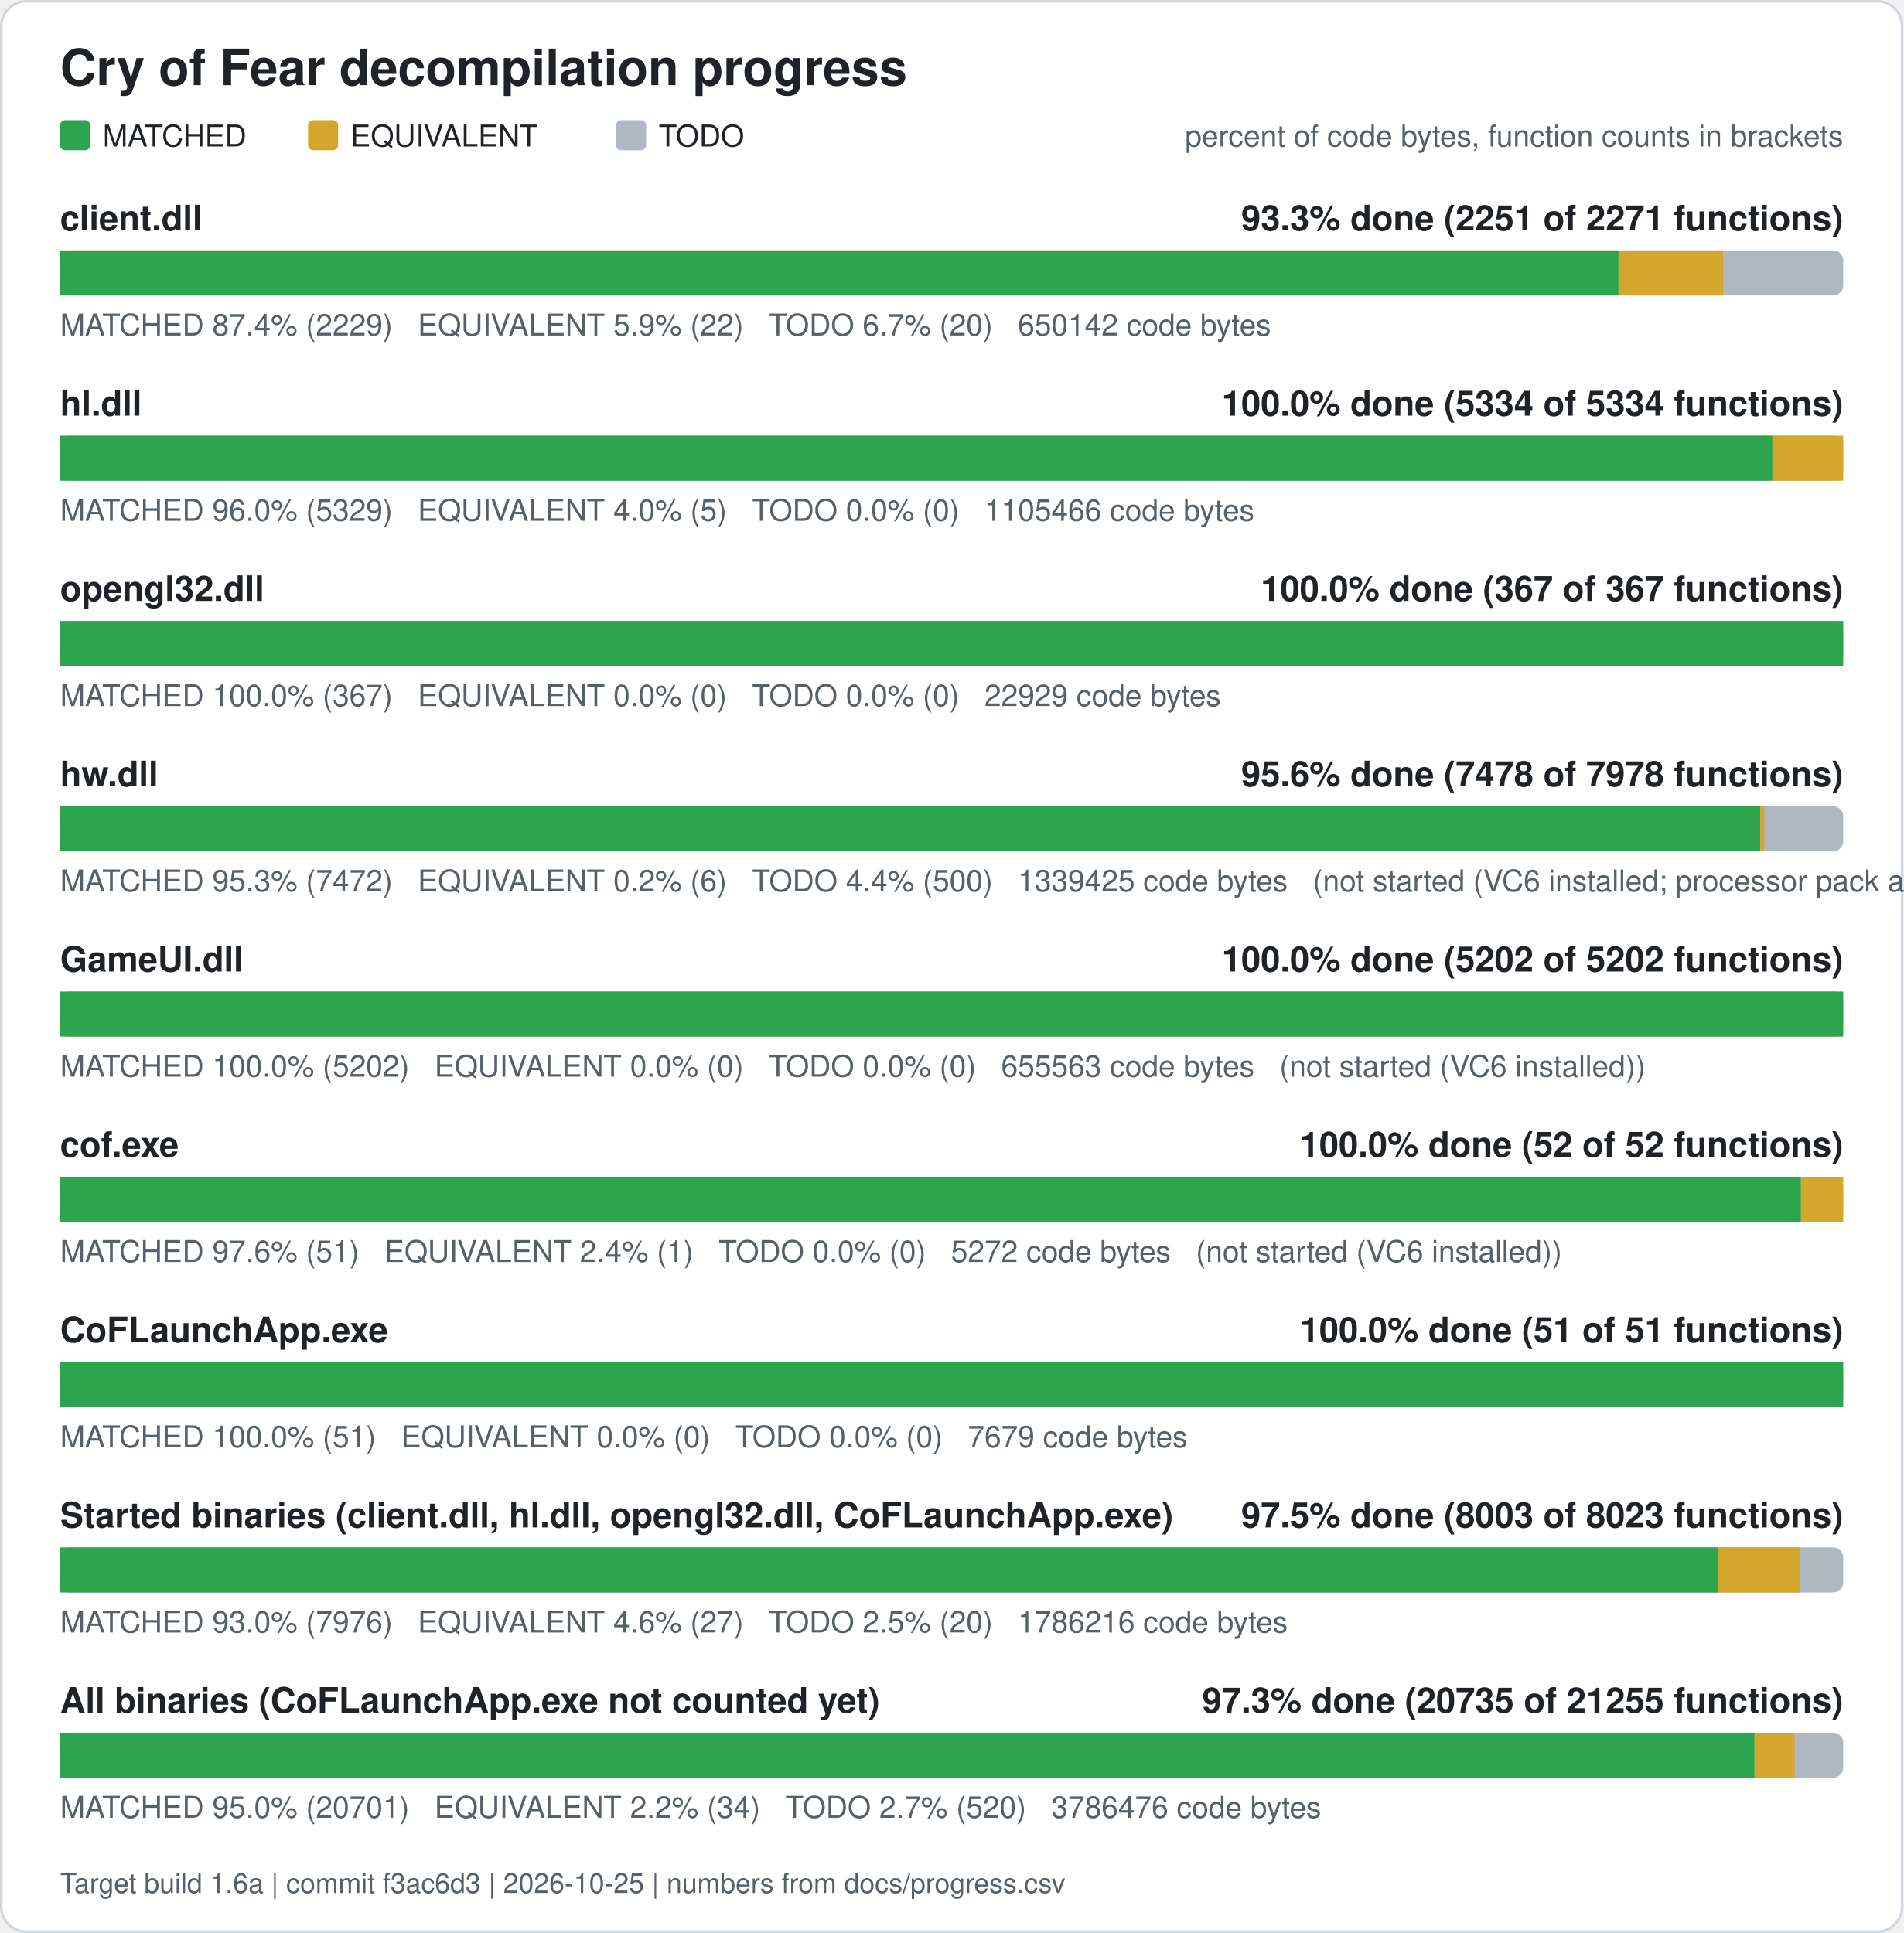
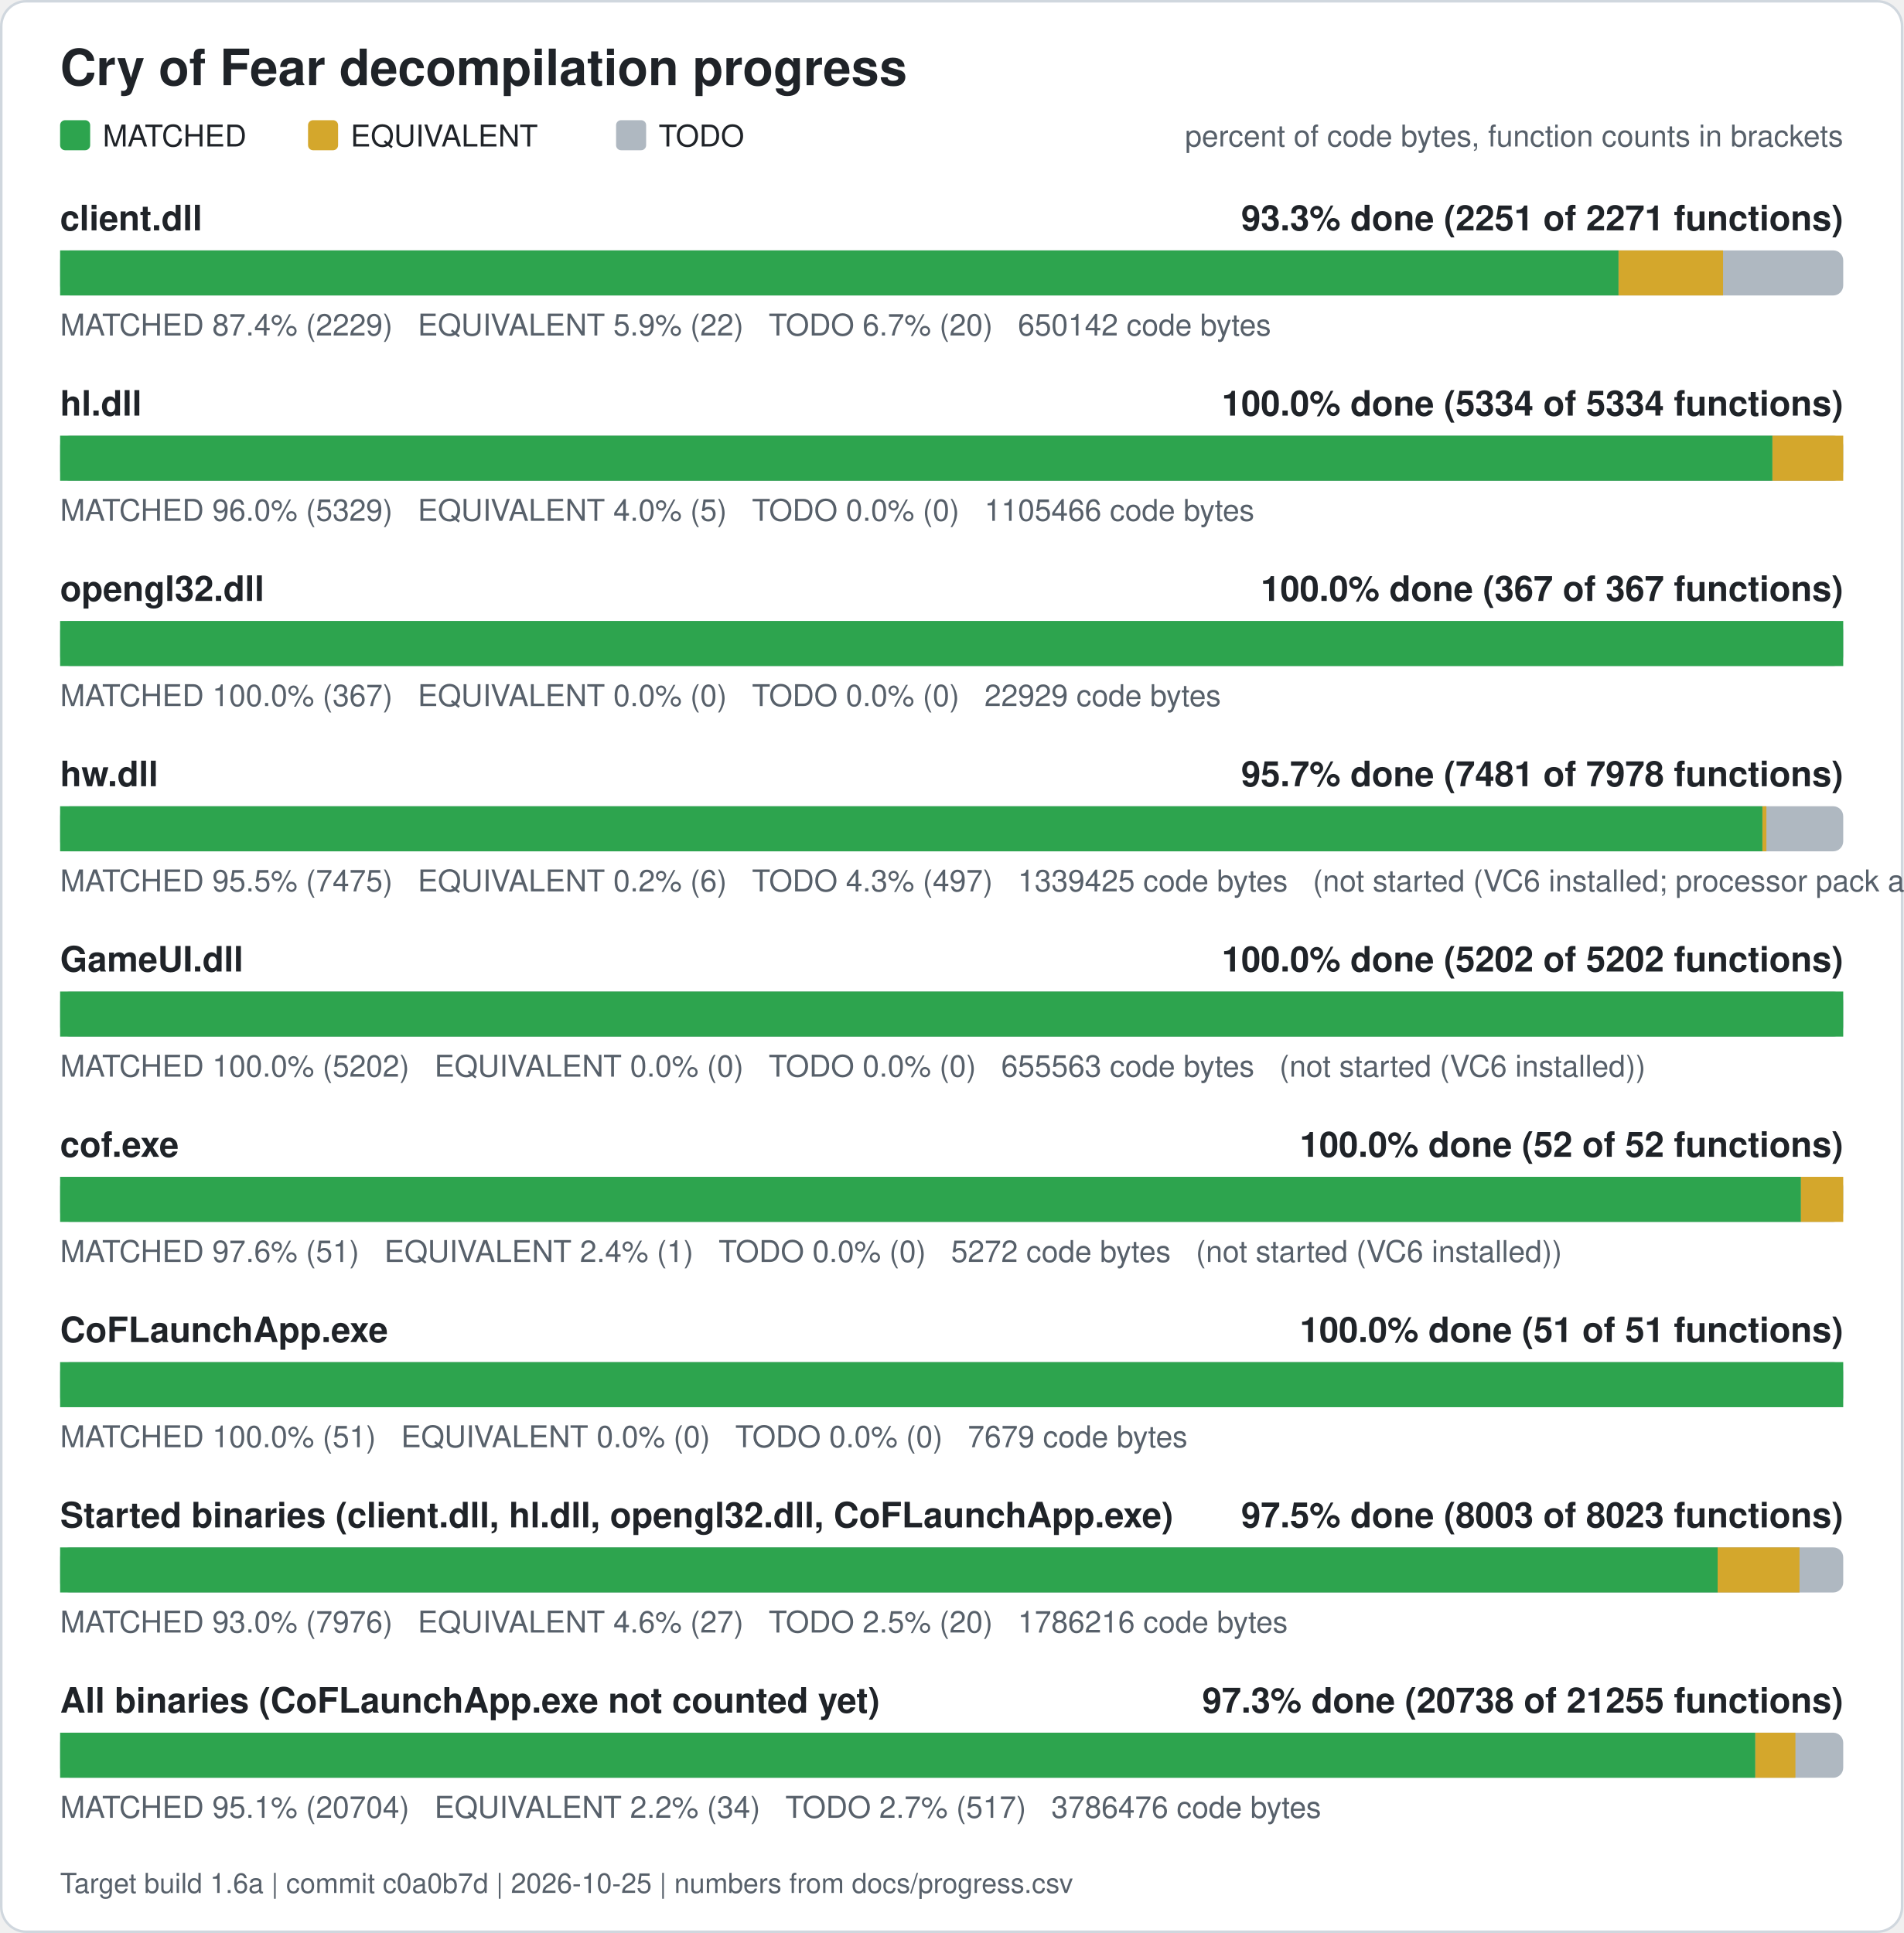
<svg xmlns="http://www.w3.org/2000/svg" width="760" height="772" viewBox="0 0 760 772" role="img" aria-label="Cry of Fear decompilation progress">
  <rect x="0.5" y="0.5" width="759" height="771" rx="10" fill="#ffffff" stroke="#d0d7de" />
  <text x="24" y="34" font-family="Segoe UI, Helvetica, Arial, sans-serif" font-size="20" font-weight="600" fill="#1f2328">Cry of Fear decompilation progress</text>
  <rect x="24" y="48" width="12" height="12" rx="2" fill="#2da44e" />
  <text x="41" y="58.5" font-family="Segoe UI, Helvetica, Arial, sans-serif" font-size="12" fill="#1f2328">MATCHED</text>
  <rect x="123" y="48" width="12" height="12" rx="2" fill="#d4a72c" />
  <text x="140" y="58.5" font-family="Segoe UI, Helvetica, Arial, sans-serif" font-size="12" fill="#1f2328">EQUIVALENT</text>
  <rect x="246" y="48" width="12" height="12" rx="2" fill="#afb8c1" />
  <text x="263" y="58.5" font-family="Segoe UI, Helvetica, Arial, sans-serif" font-size="12" fill="#1f2328">TODO</text>
  <text x="736" y="58.5" font-family="Segoe UI, Helvetica, Arial, sans-serif" font-size="12" fill="#57606a" text-anchor="end">percent of code bytes, function counts in brackets</text>
  <text x="24" y="92" font-family="Segoe UI, Helvetica, Arial, sans-serif" font-size="14" font-weight="600" fill="#1f2328">client.dll</text>
  <text x="736" y="92" font-family="Segoe UI, Helvetica, Arial, sans-serif" font-size="14" font-weight="600" fill="#1f2328" text-anchor="end">93.3% done (2251 of 2271 functions)</text>
  <rect x="24" y="100" width="712" height="18" rx="4" fill="#afb8c1" />
  <rect x="24.00" y="100" width="622.28" height="18" fill="#2da44e" />
  <rect x="646.28" y="100" width="41.74" height="18" fill="#d4a72c" />
  <text x="24" y="134" font-family="Segoe UI, Helvetica, Arial, sans-serif" font-size="12" fill="#57606a" xml:space="preserve">MATCHED 87.4% (2229)   EQUIVALENT 5.9% (22)   TODO 6.7% (20)   650142 code bytes</text>
  <text x="24" y="166" font-family="Segoe UI, Helvetica, Arial, sans-serif" font-size="14" font-weight="600" fill="#1f2328">hl.dll</text>
  <text x="736" y="166" font-family="Segoe UI, Helvetica, Arial, sans-serif" font-size="14" font-weight="600" fill="#1f2328" text-anchor="end">100.0% done (5334 of 5334 functions)</text>
  <rect x="24" y="174" width="712" height="18" rx="4" fill="#afb8c1" />
  <rect x="24.00" y="174" width="683.73" height="18" fill="#2da44e" />
  <rect x="707.73" y="174" width="28.27" height="18" fill="#d4a72c" />
  <text x="24" y="208" font-family="Segoe UI, Helvetica, Arial, sans-serif" font-size="12" fill="#57606a" xml:space="preserve">MATCHED 96.0% (5329)   EQUIVALENT 4.0% (5)   TODO 0.0% (0)   1105466 code bytes</text>
  <text x="24" y="240" font-family="Segoe UI, Helvetica, Arial, sans-serif" font-size="14" font-weight="600" fill="#1f2328">opengl32.dll</text>
  <text x="736" y="240" font-family="Segoe UI, Helvetica, Arial, sans-serif" font-size="14" font-weight="600" fill="#1f2328" text-anchor="end">100.0% done (367 of 367 functions)</text>
  <rect x="24" y="248" width="712" height="18" rx="4" fill="#afb8c1" />
  <rect x="24.00" y="248" width="712.00" height="18" fill="#2da44e" />
  <text x="24" y="282" font-family="Segoe UI, Helvetica, Arial, sans-serif" font-size="12" fill="#57606a" xml:space="preserve">MATCHED 100.0% (367)   EQUIVALENT 0.0% (0)   TODO 0.0% (0)   22929 code bytes</text>
  <text x="24" y="314" font-family="Segoe UI, Helvetica, Arial, sans-serif" font-size="14" font-weight="600" fill="#1f2328">hw.dll</text>
-   <text x="736" y="314" font-family="Segoe UI, Helvetica, Arial, sans-serif" font-size="14" font-weight="600" fill="#1f2328" text-anchor="end">95.6% done (7478 of 7978 functions)</text>
+   <text x="736" y="314" font-family="Segoe UI, Helvetica, Arial, sans-serif" font-size="14" font-weight="600" fill="#1f2328" text-anchor="end">95.7% done (7481 of 7978 functions)</text>
  <rect x="24" y="322" width="712" height="18" rx="4" fill="#afb8c1" />
-   <rect x="24.00" y="322" width="678.86" height="18" fill="#2da44e" />
-   <rect x="702.86" y="322" width="1.59" height="18" fill="#d4a72c" />
-   <text x="24" y="356" font-family="Segoe UI, Helvetica, Arial, sans-serif" font-size="12" fill="#57606a" xml:space="preserve">MATCHED 95.3% (7472)   EQUIVALENT 0.2% (6)   TODO 4.4% (500)   1339425 code bytes   (not started (VC6 installed; processor pack and VS 2005 objects need those compilers))</text>
+   <rect x="24.00" y="322" width="679.73" height="18" fill="#2da44e" />
+   <rect x="703.73" y="322" width="1.59" height="18" fill="#d4a72c" />
+   <text x="24" y="356" font-family="Segoe UI, Helvetica, Arial, sans-serif" font-size="12" fill="#57606a" xml:space="preserve">MATCHED 95.5% (7475)   EQUIVALENT 0.2% (6)   TODO 4.3% (497)   1339425 code bytes   (not started (VC6 installed; processor pack and VS 2005 objects need those compilers))</text>
  <text x="24" y="388" font-family="Segoe UI, Helvetica, Arial, sans-serif" font-size="14" font-weight="600" fill="#1f2328">GameUI.dll</text>
  <text x="736" y="388" font-family="Segoe UI, Helvetica, Arial, sans-serif" font-size="14" font-weight="600" fill="#1f2328" text-anchor="end">100.0% done (5202 of 5202 functions)</text>
  <rect x="24" y="396" width="712" height="18" rx="4" fill="#afb8c1" />
  <rect x="24.00" y="396" width="712.00" height="18" fill="#2da44e" />
  <text x="24" y="430" font-family="Segoe UI, Helvetica, Arial, sans-serif" font-size="12" fill="#57606a" xml:space="preserve">MATCHED 100.0% (5202)   EQUIVALENT 0.0% (0)   TODO 0.0% (0)   655563 code bytes   (not started (VC6 installed))</text>
  <text x="24" y="462" font-family="Segoe UI, Helvetica, Arial, sans-serif" font-size="14" font-weight="600" fill="#1f2328">cof.exe</text>
  <text x="736" y="462" font-family="Segoe UI, Helvetica, Arial, sans-serif" font-size="14" font-weight="600" fill="#1f2328" text-anchor="end">100.0% done (52 of 52 functions)</text>
  <rect x="24" y="470" width="712" height="18" rx="4" fill="#afb8c1" />
  <rect x="24.00" y="470" width="695.12" height="18" fill="#2da44e" />
  <rect x="719.12" y="470" width="16.88" height="18" fill="#d4a72c" />
  <text x="24" y="504" font-family="Segoe UI, Helvetica, Arial, sans-serif" font-size="12" fill="#57606a" xml:space="preserve">MATCHED 97.6% (51)   EQUIVALENT 2.4% (1)   TODO 0.0% (0)   5272 code bytes   (not started (VC6 installed))</text>
  <text x="24" y="536" font-family="Segoe UI, Helvetica, Arial, sans-serif" font-size="14" font-weight="600" fill="#1f2328">CoFLaunchApp.exe</text>
  <text x="736" y="536" font-family="Segoe UI, Helvetica, Arial, sans-serif" font-size="14" font-weight="600" fill="#1f2328" text-anchor="end">100.0% done (51 of 51 functions)</text>
  <rect x="24" y="544" width="712" height="18" rx="4" fill="#afb8c1" />
  <rect x="24.00" y="544" width="712.00" height="18" fill="#2da44e" />
  <text x="24" y="578" font-family="Segoe UI, Helvetica, Arial, sans-serif" font-size="12" fill="#57606a" xml:space="preserve">MATCHED 100.0% (51)   EQUIVALENT 0.0% (0)   TODO 0.0% (0)   7679 code bytes</text>
  <text x="24" y="610" font-family="Segoe UI, Helvetica, Arial, sans-serif" font-size="14" font-weight="600" fill="#1f2328">Started binaries (client.dll, hl.dll, opengl32.dll, CoFLaunchApp.exe)</text>
  <text x="736" y="610" font-family="Segoe UI, Helvetica, Arial, sans-serif" font-size="14" font-weight="600" fill="#1f2328" text-anchor="end">97.5% done (8003 of 8023 functions)</text>
  <rect x="24" y="618" width="712" height="18" rx="4" fill="#afb8c1" />
  <rect x="24.00" y="618" width="661.85" height="18" fill="#2da44e" />
  <rect x="685.85" y="618" width="32.69" height="18" fill="#d4a72c" />
  <text x="24" y="652" font-family="Segoe UI, Helvetica, Arial, sans-serif" font-size="12" fill="#57606a" xml:space="preserve">MATCHED 93.0% (7976)   EQUIVALENT 4.6% (27)   TODO 2.5% (20)   1786216 code bytes</text>
  <text x="24" y="684" font-family="Segoe UI, Helvetica, Arial, sans-serif" font-size="14" font-weight="600" fill="#1f2328">All binaries (CoFLaunchApp.exe not counted yet)</text>
-   <text x="736" y="684" font-family="Segoe UI, Helvetica, Arial, sans-serif" font-size="14" font-weight="600" fill="#1f2328" text-anchor="end">97.3% done (20735 of 21255 functions)</text>
+   <text x="736" y="684" font-family="Segoe UI, Helvetica, Arial, sans-serif" font-size="14" font-weight="600" fill="#1f2328" text-anchor="end">97.3% done (20738 of 21255 functions)</text>
  <rect x="24" y="692" width="712" height="18" rx="4" fill="#afb8c1" />
-   <rect x="24.00" y="692" width="676.60" height="18" fill="#2da44e" />
-   <rect x="700.60" y="692" width="16.01" height="18" fill="#d4a72c" />
-   <text x="24" y="726" font-family="Segoe UI, Helvetica, Arial, sans-serif" font-size="12" fill="#57606a" xml:space="preserve">MATCHED 95.0% (20701)   EQUIVALENT 2.2% (34)   TODO 2.7% (520)   3786476 code bytes</text>
-   <text x="24" y="756" font-family="Segoe UI, Helvetica, Arial, sans-serif" font-size="11" fill="#57606a">Target build 1.6a | commit f3ac6d3 | 2026-10-25 | numbers from docs/progress.csv</text>
+   <rect x="24.00" y="692" width="676.90" height="18" fill="#2da44e" />
+   <rect x="700.90" y="692" width="16.01" height="18" fill="#d4a72c" />
+   <text x="24" y="726" font-family="Segoe UI, Helvetica, Arial, sans-serif" font-size="12" fill="#57606a" xml:space="preserve">MATCHED 95.1% (20704)   EQUIVALENT 2.2% (34)   TODO 2.7% (517)   3786476 code bytes</text>
+   <text x="24" y="756" font-family="Segoe UI, Helvetica, Arial, sans-serif" font-size="11" fill="#57606a">Target build 1.6a | commit c0a0b7d | 2026-10-25 | numbers from docs/progress.csv</text>
</svg>
